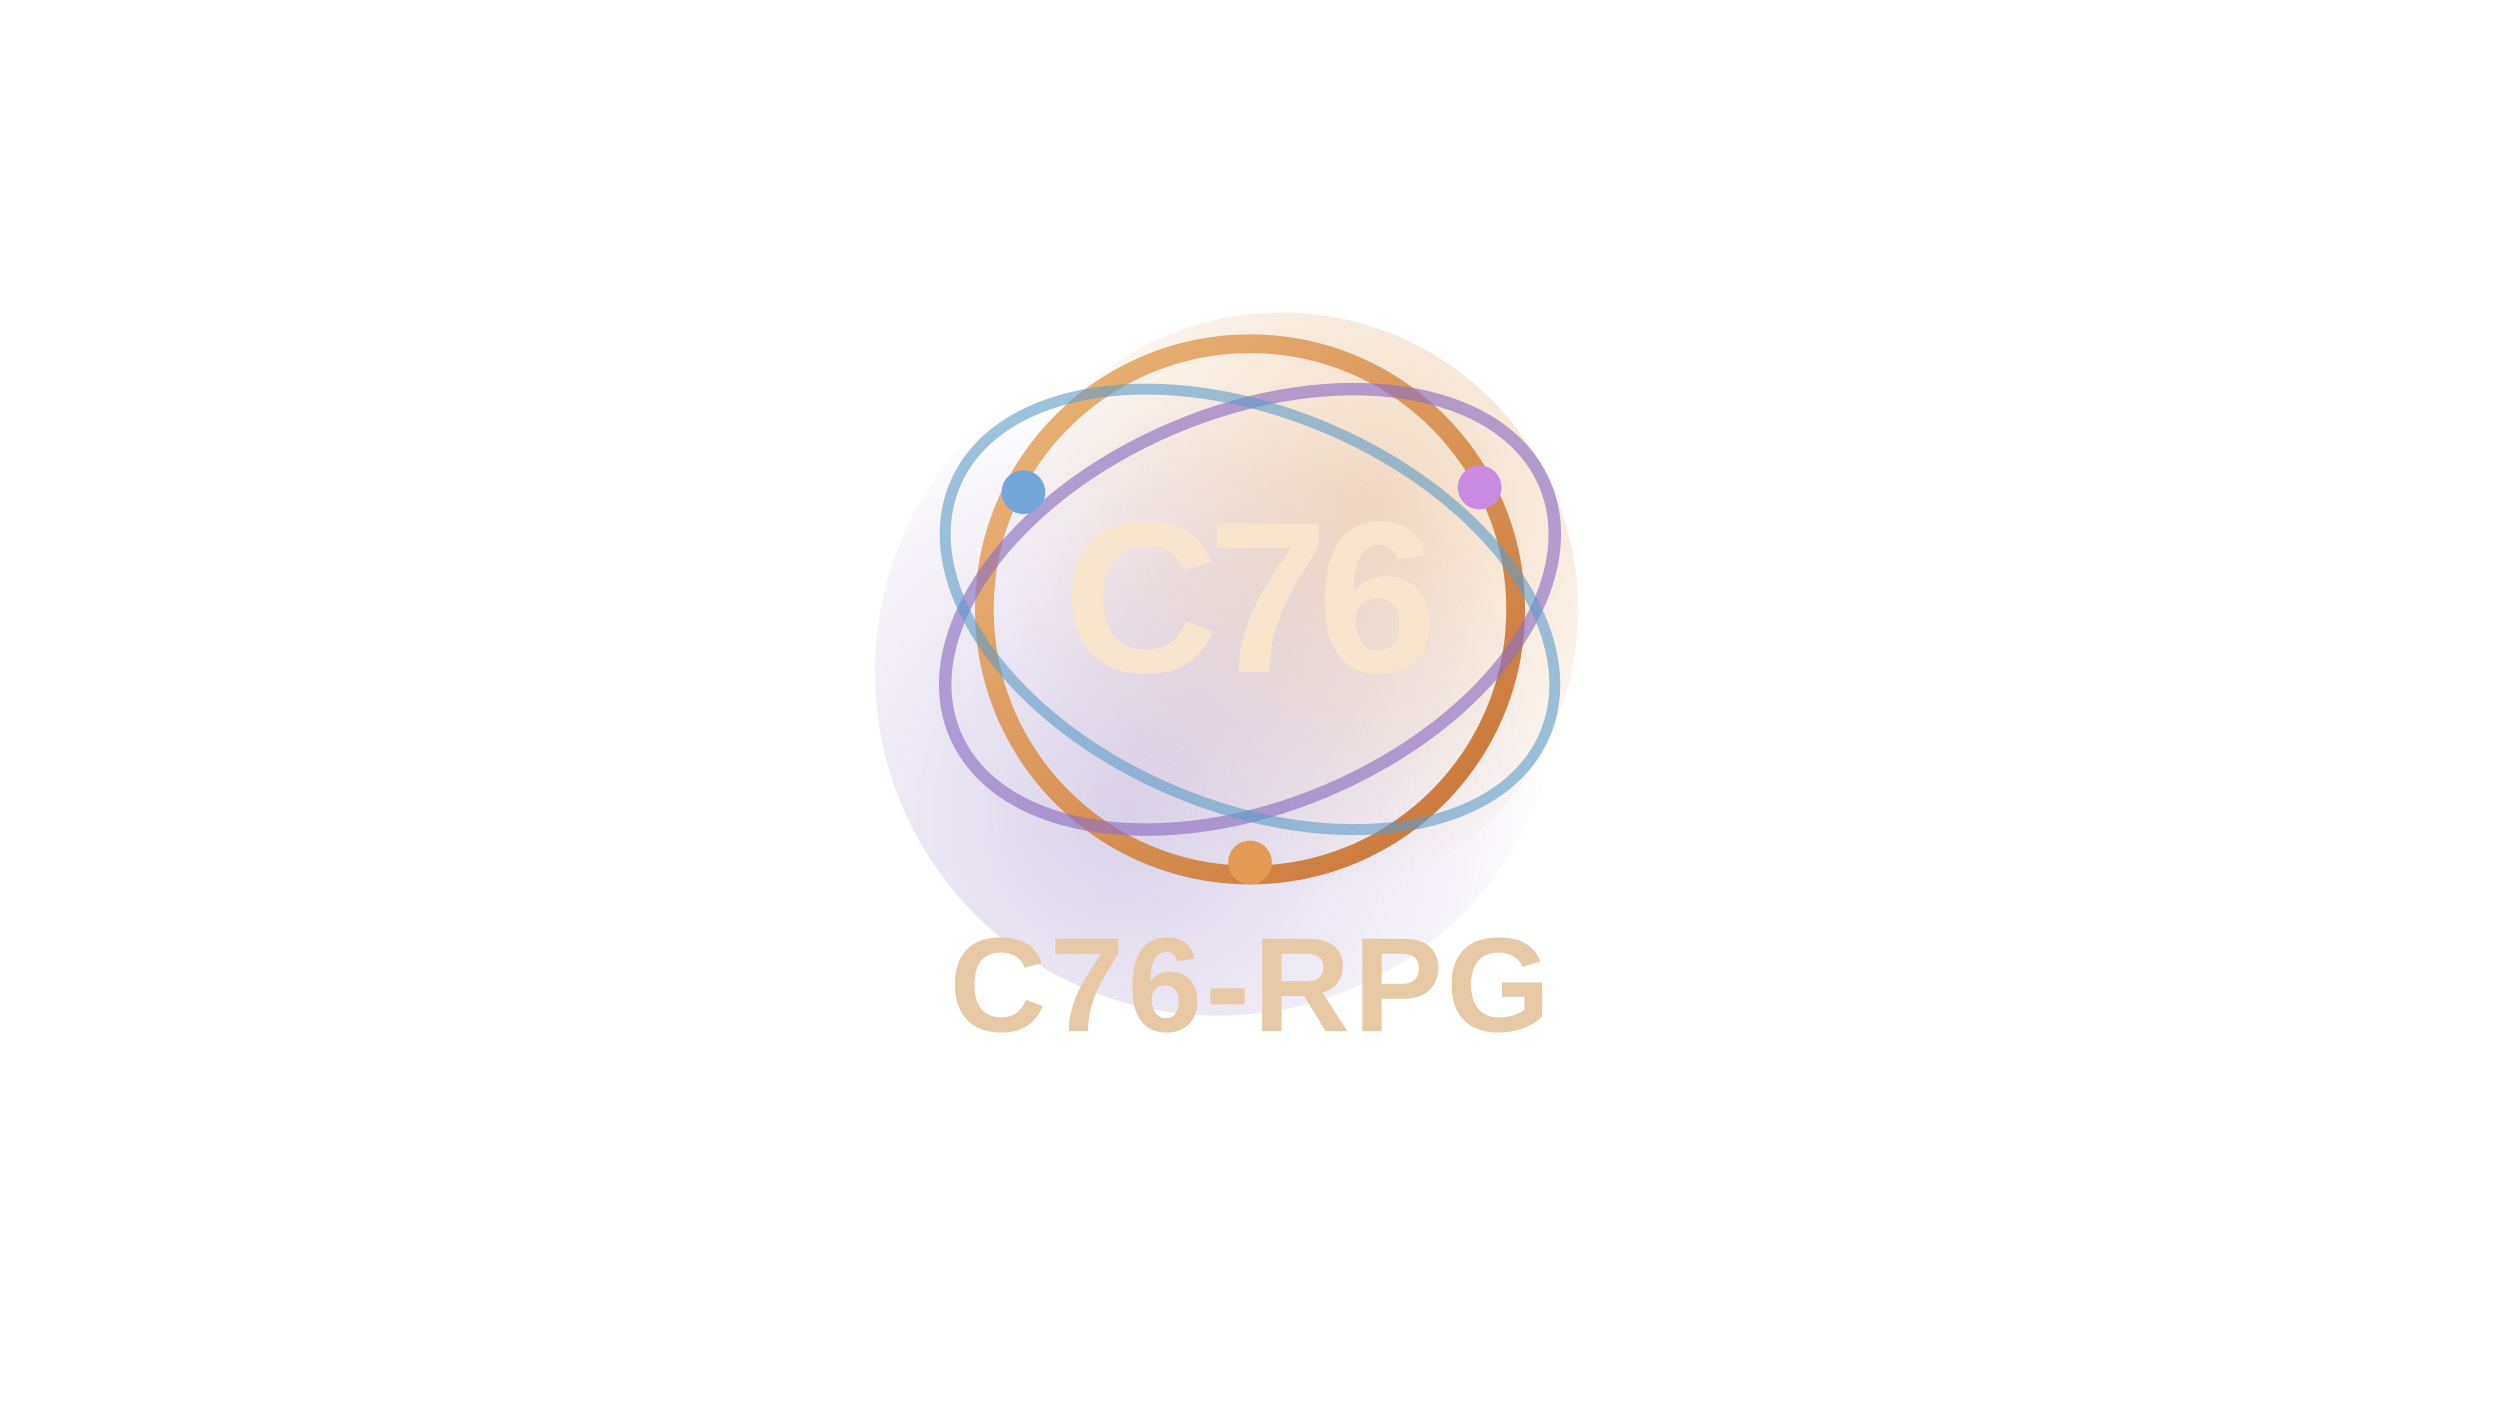
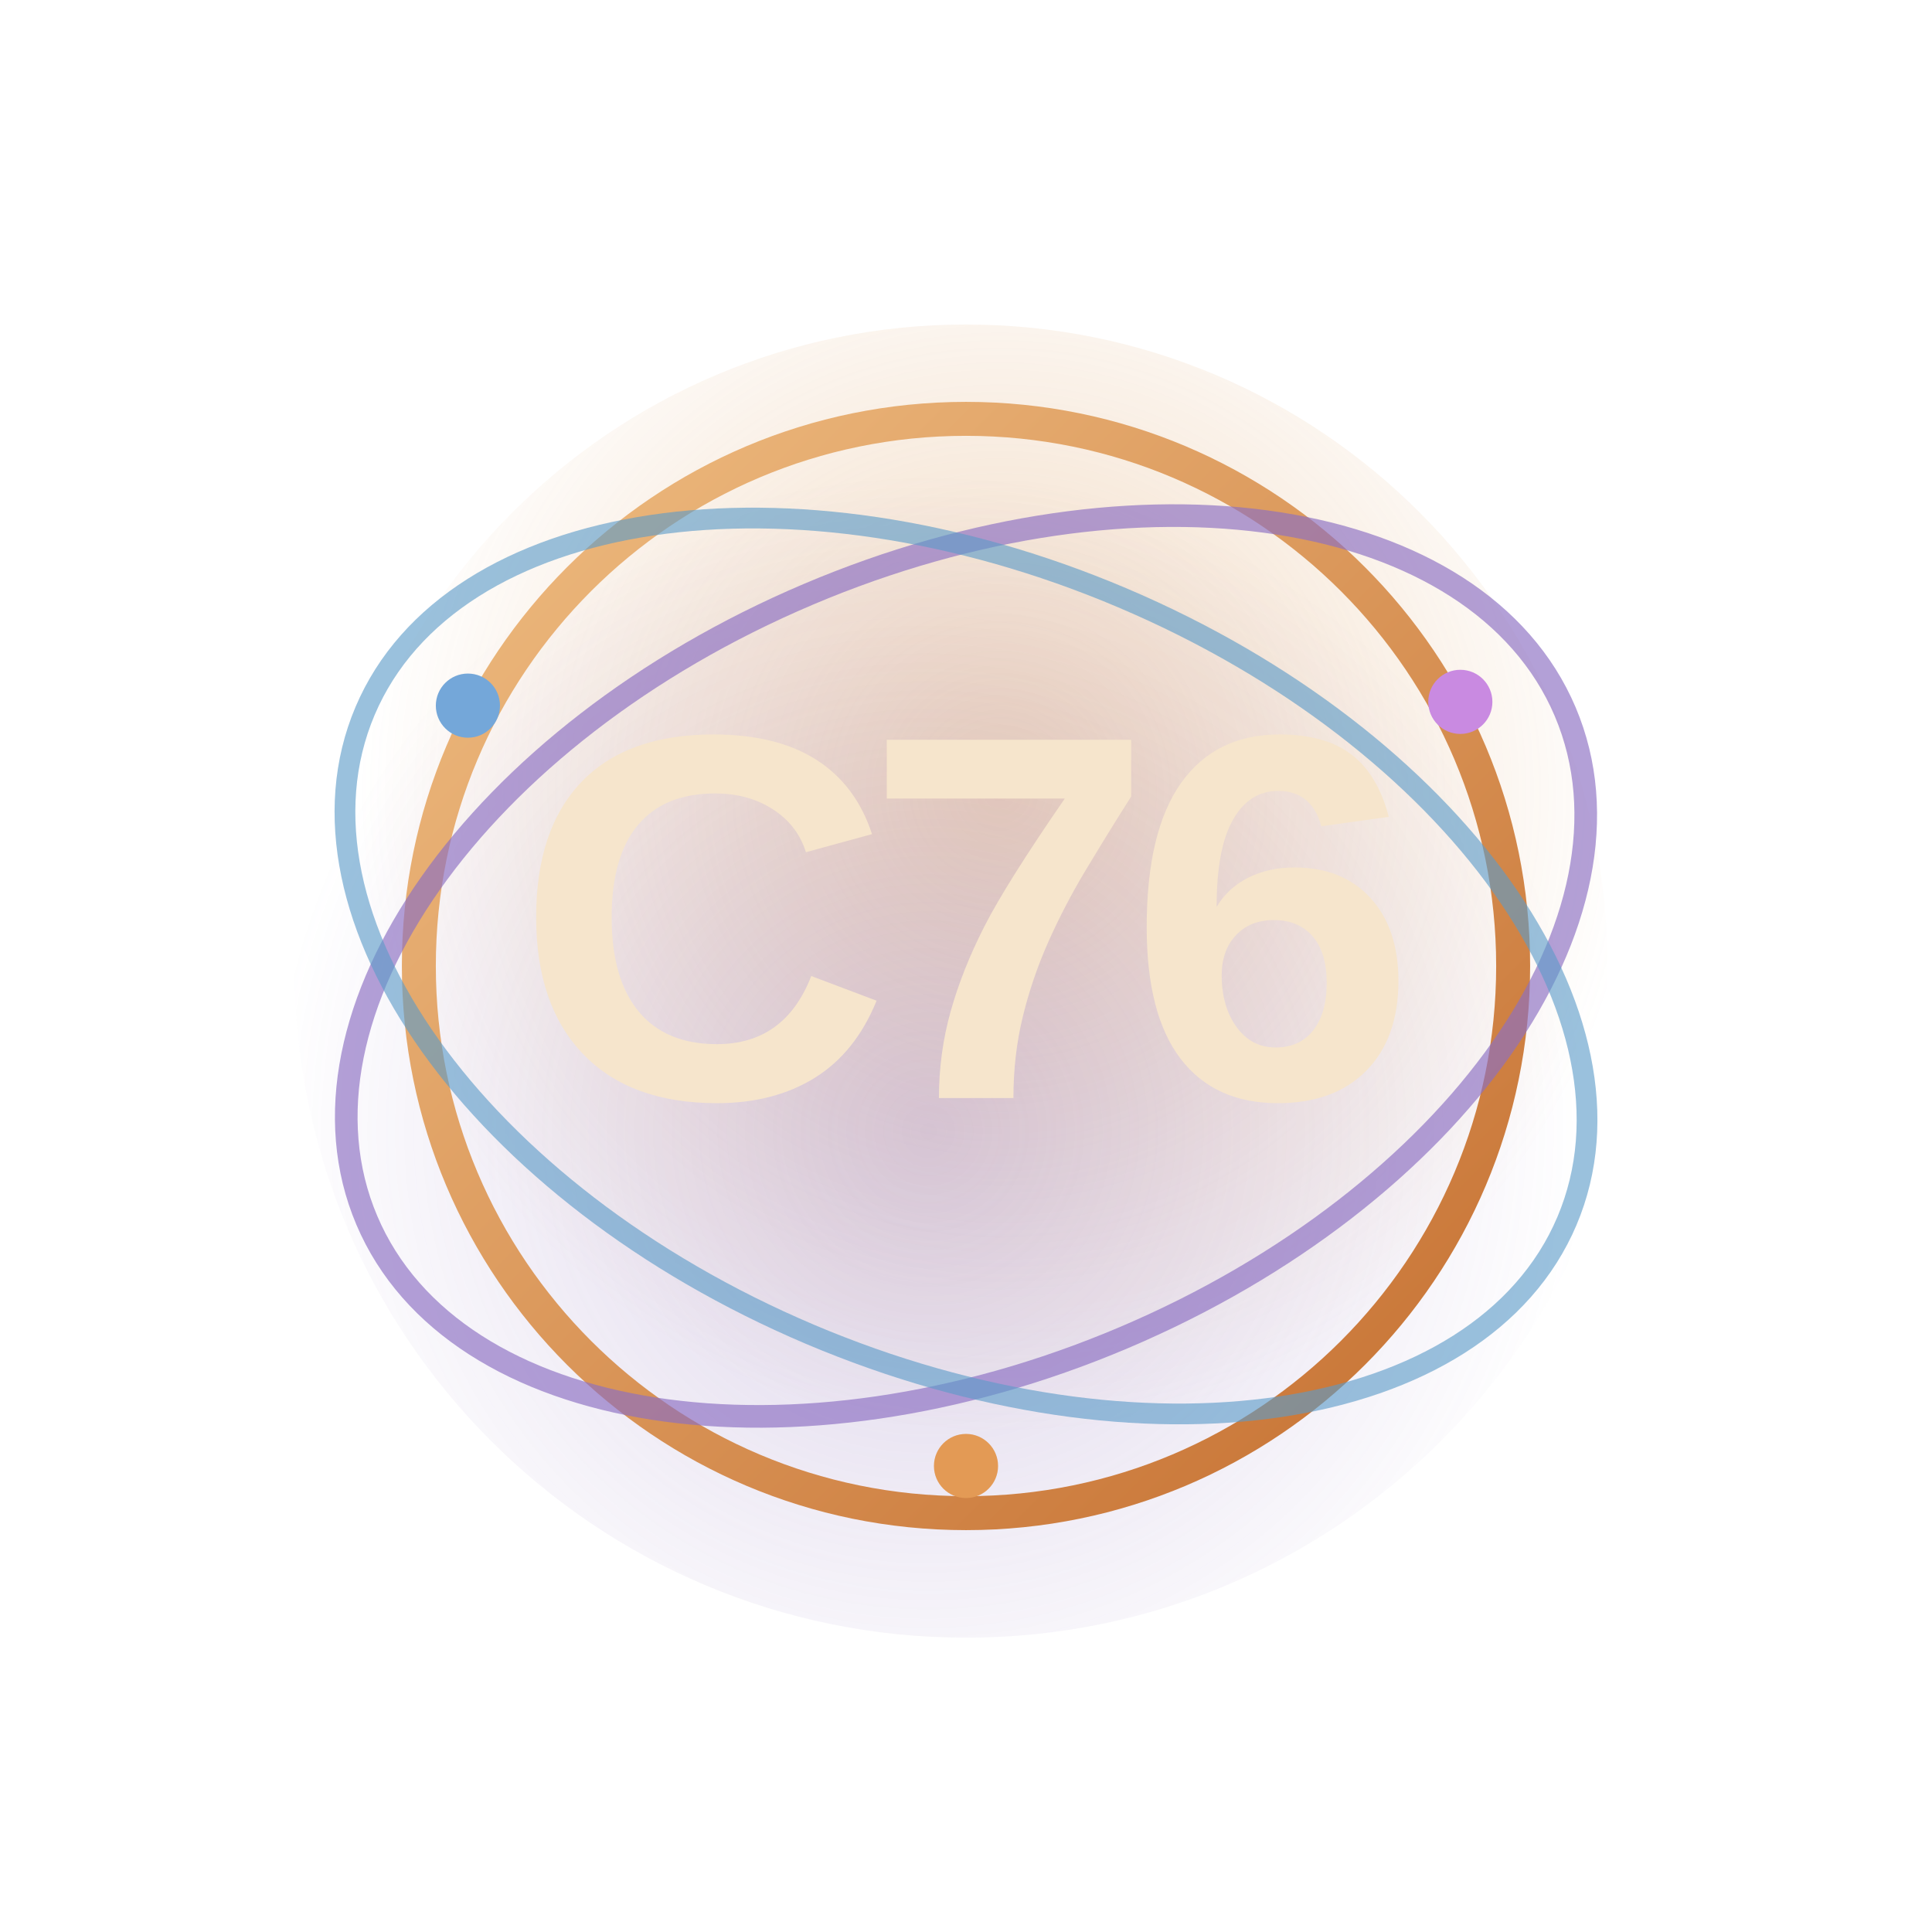
- <svg xmlns="http://www.w3.org/2000/svg" width="1600" height="900" viewBox="0 0 1600 900" fill="none">
+ <svg xmlns="http://www.w3.org/2000/svg" width="1024" height="1024" viewBox="0 0 1024 1024" fill="none">
  <defs>
-     <radialGradient id="glowWarm" cx="0" cy="0" r="1" gradientUnits="userSpaceOnUse" gradientTransform="translate(880 320) rotate(90) scale(250)">
-       <stop stop-color="#D58A3E" stop-opacity="0.32" />
+     <radialGradient id="glowWarm" cx="0" cy="0" r="1" gradientUnits="userSpaceOnUse" gradientTransform="translate(530 420) rotate(90) scale(340)">
+       <stop stop-color="#D58A3E" stop-opacity="0.34" />
      <stop offset="1" stop-color="#D58A3E" stop-opacity="0" />
    </radialGradient>
-     <radialGradient id="glowCool" cx="0" cy="0" r="1" gradientUnits="userSpaceOnUse" gradientTransform="translate(720 520) rotate(90) scale(280)">
+     <radialGradient id="glowCool" cx="0" cy="0" r="1" gradientUnits="userSpaceOnUse" gradientTransform="translate(492 600) rotate(90) scale(350)">
      <stop stop-color="#7B5AAE" stop-opacity="0.28" />
      <stop offset="1" stop-color="#7B5AAE" stop-opacity="0" />
    </radialGradient>
-     <linearGradient id="ring" x1="520" y1="260" x2="920" y2="660" gradientUnits="userSpaceOnUse">
+     <linearGradient id="ring" x1="210" y1="220" x2="810" y2="820" gradientUnits="userSpaceOnUse">
      <stop stop-color="#F0BF84" />
      <stop offset="1" stop-color="#C46D2E" />
    </linearGradient>
  </defs>
-   <circle cx="820" cy="390" r="190" fill="url(#glowWarm)" />
-   <circle cx="780" cy="430" r="220" fill="url(#glowCool)" />
-   <circle cx="800" cy="390" r="170" stroke="url(#ring)" stroke-width="12" />
-   <ellipse cx="800" cy="390" rx="205" ry="126" transform="rotate(-23 800 390)" stroke="#8C6FC2" stroke-opacity="0.64" stroke-width="8" />
-   <ellipse cx="800" cy="390" rx="205" ry="126" transform="rotate(23 800 390)" stroke="#5C9BC8" stroke-opacity="0.6" stroke-width="7" />
-   <circle cx="655" cy="315" r="14" fill="#74A7D9" />
-   <circle cx="947" cy="312" r="14" fill="#C98AE1" />
-   <circle cx="800" cy="552" r="14" fill="#E39A55" />
-   <text x="800" y="430" fill="#F6E5CC" font-family="Arial, sans-serif" font-size="138" font-weight="700" text-anchor="middle" letter-spacing="-7">C76</text>
-   <text x="800" y="660" fill="#E8C9A6" font-family="Arial, sans-serif" font-size="86" font-weight="700" text-anchor="middle" letter-spacing="2">C76-RPG</text>
+   <circle cx="512" cy="512" r="340" fill="url(#glowWarm)" />
+   <circle cx="512" cy="512" r="356" fill="url(#glowCool)" />
+   <circle cx="512" cy="512" r="290" stroke="url(#ring)" stroke-width="18" />
+   <ellipse cx="512" cy="512" rx="345" ry="214" transform="rotate(-23 512 512)" stroke="#8C6FC2" stroke-opacity="0.66" stroke-width="12" />
+   <ellipse cx="512" cy="512" rx="346" ry="212" transform="rotate(23 512 512)" stroke="#5C9BC8" stroke-opacity="0.62" stroke-width="11" />
+   <circle cx="248" cy="374" r="17" fill="#74A7D9" />
+   <circle cx="774" cy="372" r="17" fill="#C98AE1" />
+   <circle cx="512" cy="777" r="17" fill="#E39A55" />
+   <text x="512" y="582" fill="#F6E5CC" font-family="Arial, sans-serif" font-size="276" font-weight="700" text-anchor="middle" letter-spacing="-14">C76</text>
</svg>
